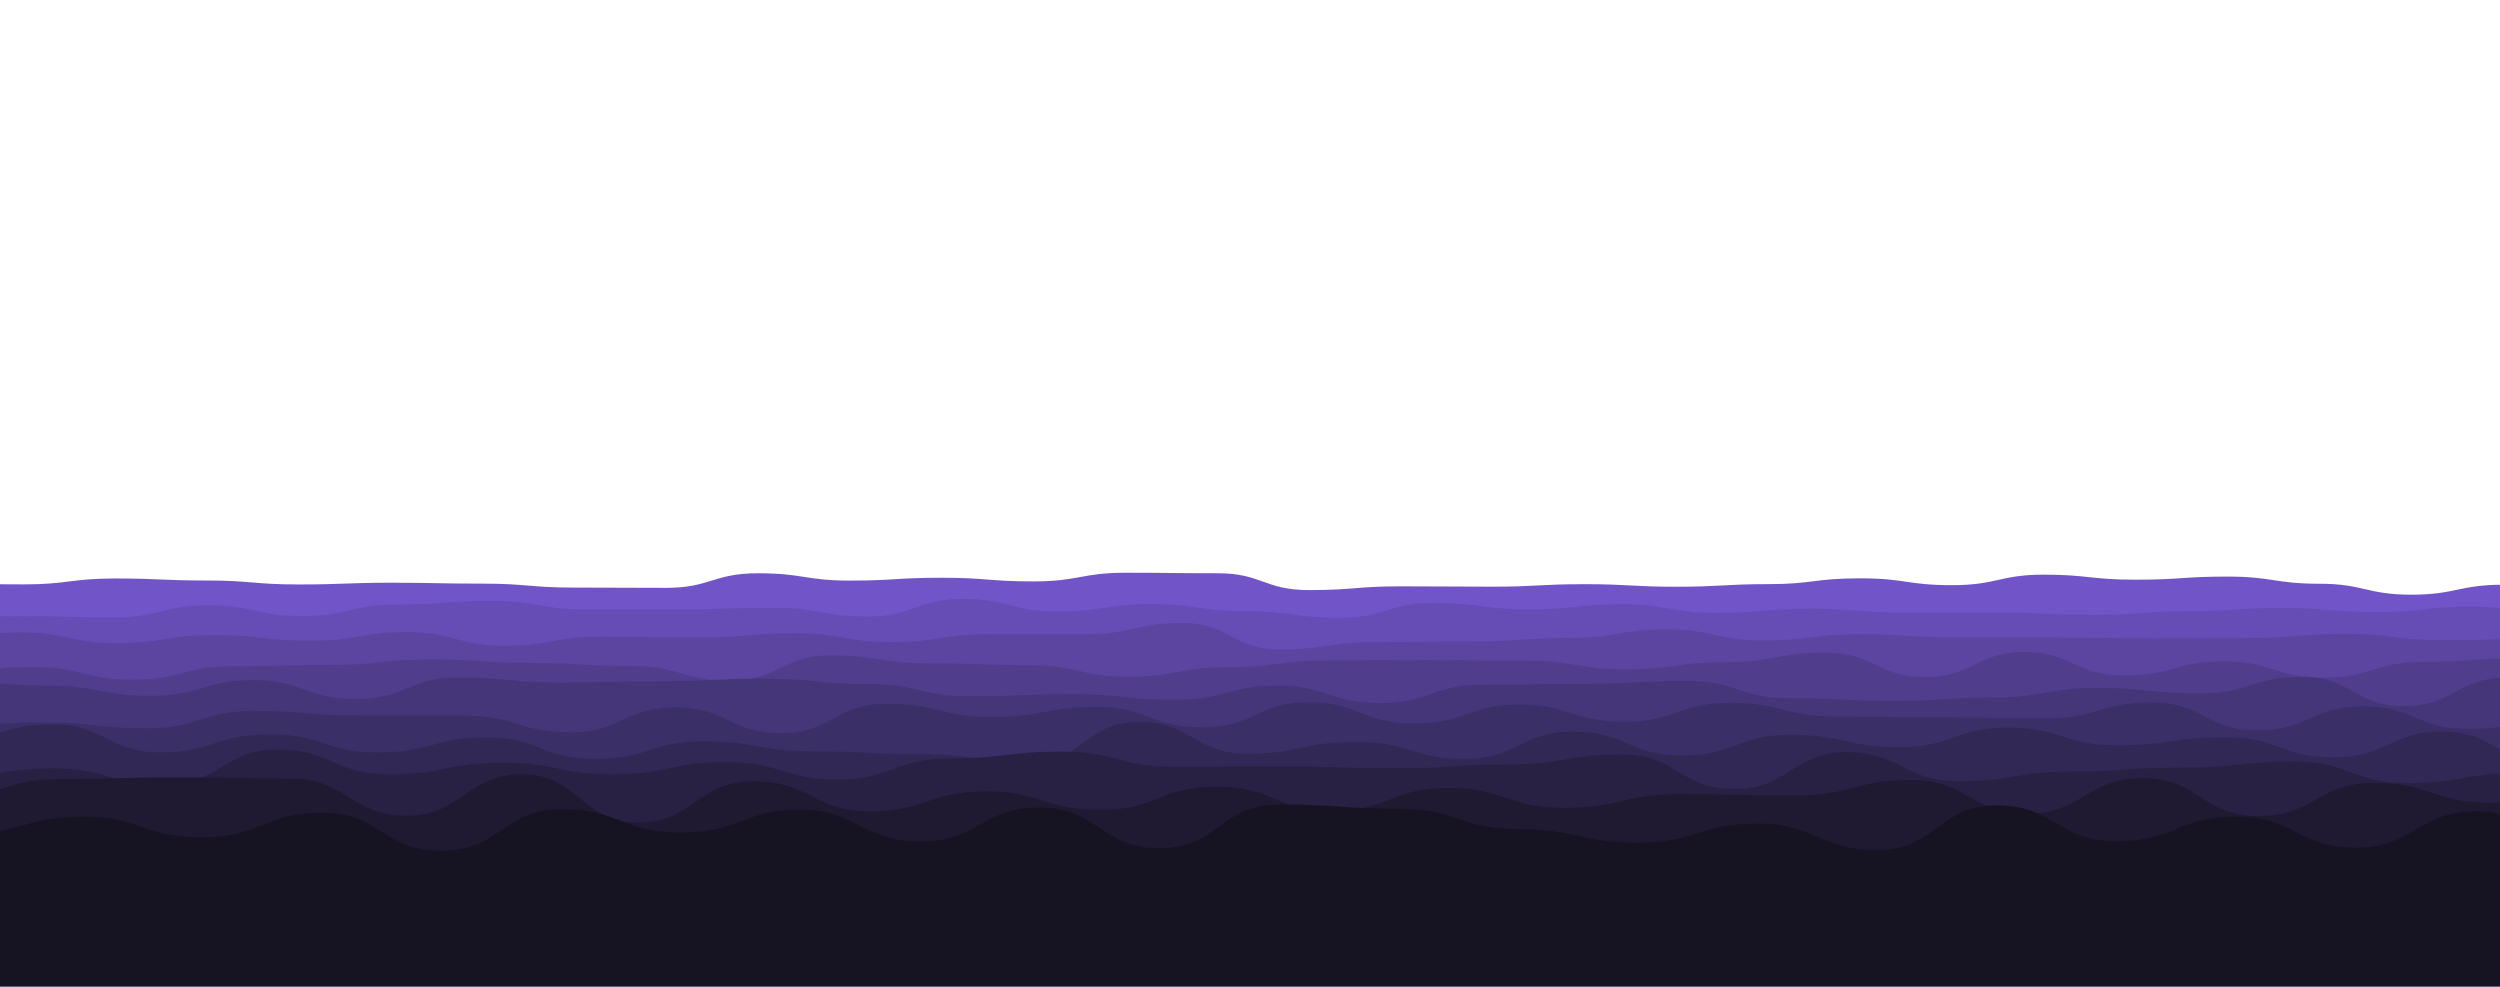
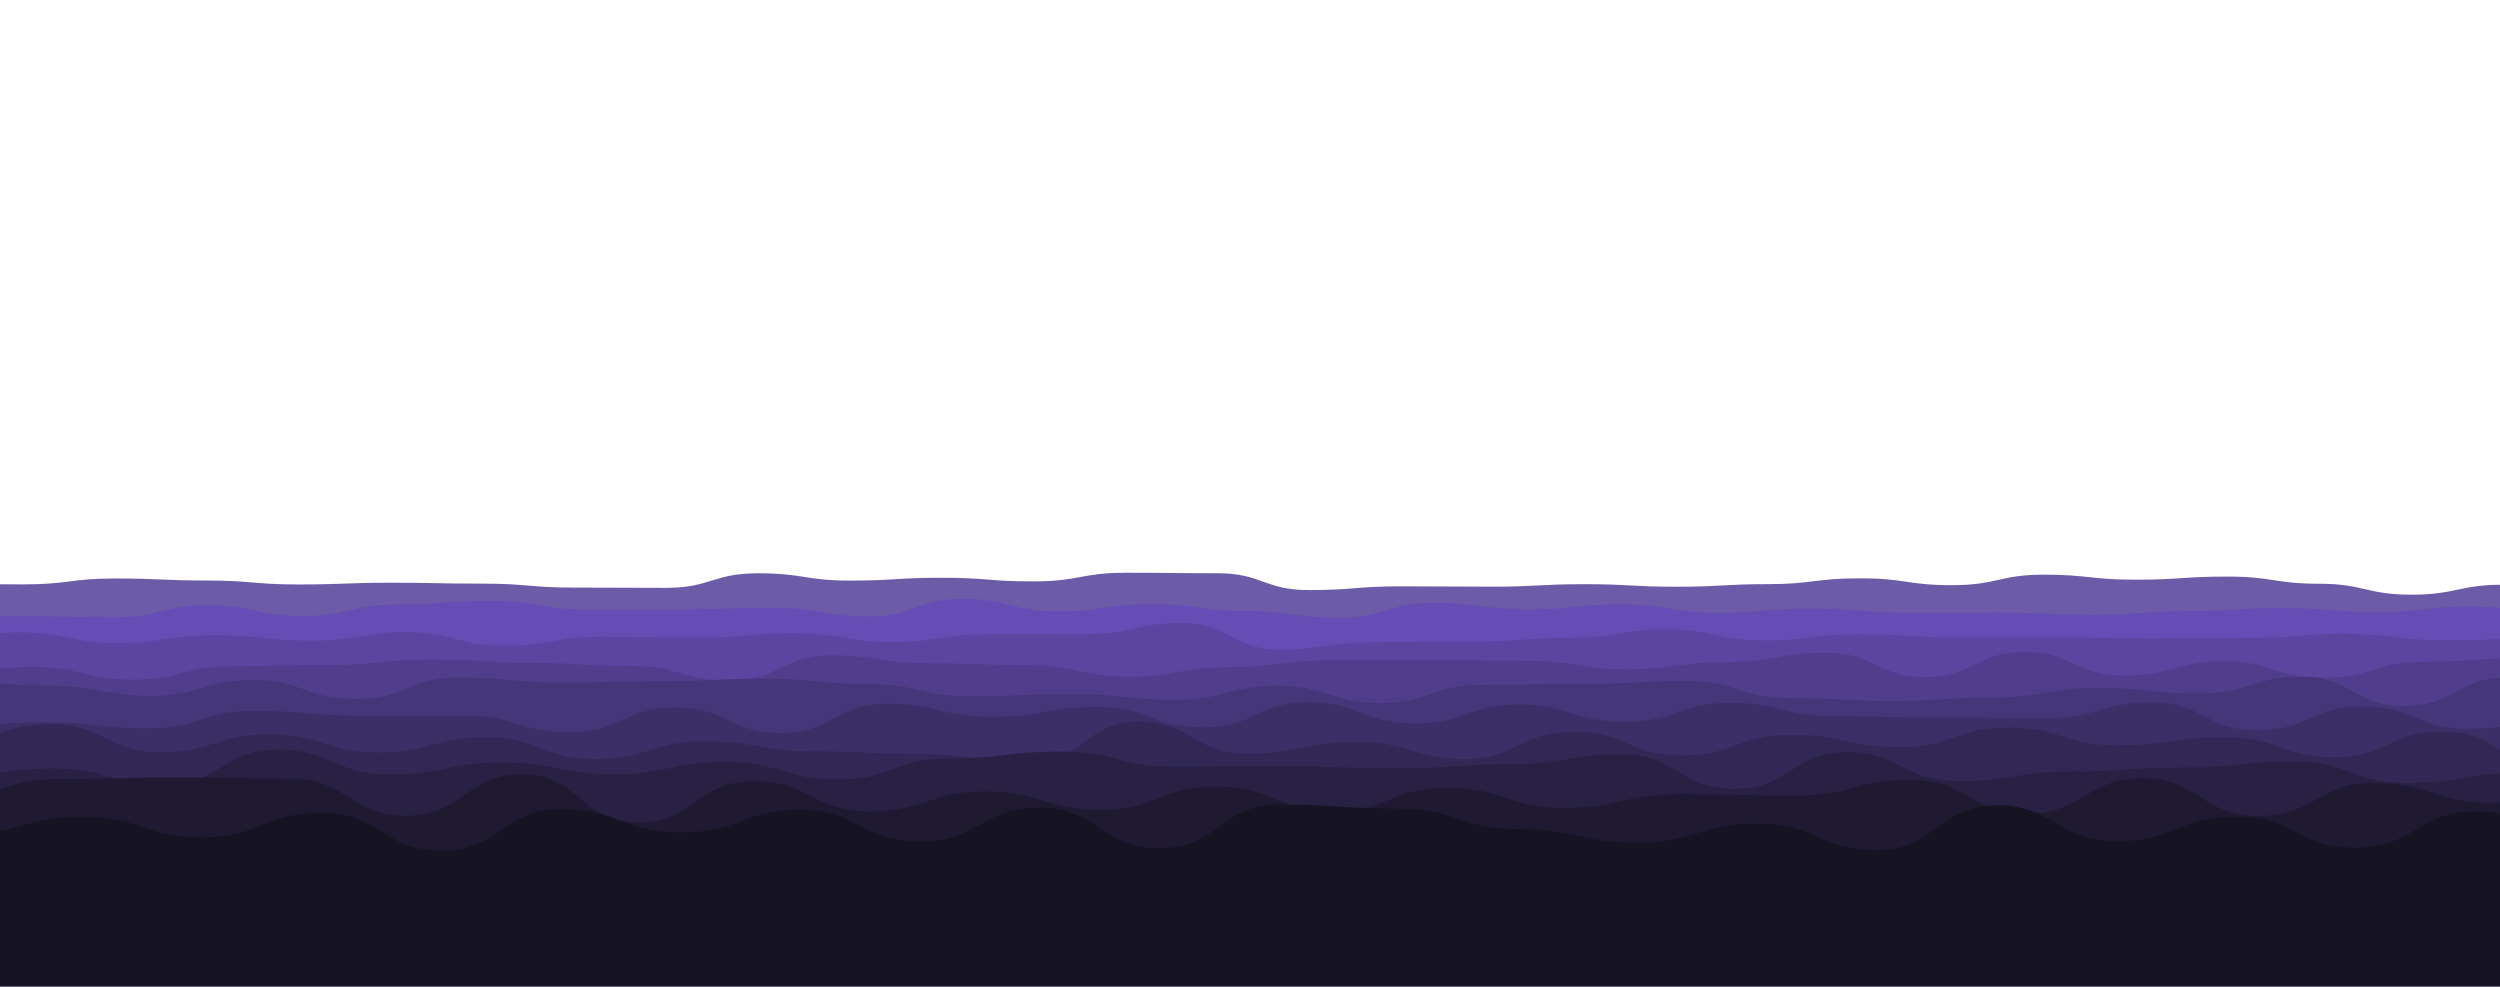
<svg xmlns="http://www.w3.org/2000/svg" style="margin: auto; background: none; display: block; z-index: 1; position: relative; shape-rendering: auto;" width="1440" height="568" preserveAspectRatio="xMidYMid" viewBox="0 0 1440 568">
  <g transform="">
-     <path d="M -100 337.234 C -72.394 334.195 -72.942 336.09 -47.1 336.09 S -20.088 336.61 5.81 336.61 S 33.222 333.202 58.71 333.202 S 86.111 334.374 111.61 334.374 S 138.696 336.65 164.52 336.65 S 191.673 335.653 217.42 335.653 S 244.84 336.172 270.32 336.172 S 297.717 338.447 323.23 338.447 S 350.609 338.602 376.13 338.602 S 403.245 330.202 429.03 330.202 S 456.526 334.424 481.94 334.424 S 508.779 332.787 534.84 332.787 S 561.776 334.887 587.74 334.887 S 615.487 329.903 640.65 329.903 S 667.517 330.187 693.55 330.187 S 720.44 339.887 746.45 339.887 S 773.801 337.721 799.35 337.721 S 827.121 337.926 852.26 337.926 S 879.374 336.492 905.16 336.492 S 932.27 337.961 958.06 337.961 S 985.649 336.463 1010.97 336.463 S 1037.61 333.114 1063.87 333.114 S 1090.85 337.06 1116.77 337.06 S 1144.3 331 1169.68 331 S 1196.47 333.903 1222.58 333.903 S 1249.65 332.112 1275.48 332.112 S 1302.9 336.238 1328.39 336.238 S 1355.63 342.536 1381.29 342.536 S 1408.95 336.803 1434.19 336.803 S 1461.19 337.894 1487.1 337.894 S 1513.87 337.163 1540 337.163 S 1567.04 336.349 1592.9 336.349 L 1540 568 L -100 568 Z" fill="#7254c9" stroke-width="0" transform="translate(7.57486 0)">
+     <path d="M -100 337.234 C -72.394 334.195 -72.942 336.09 -47.1 336.09 S -20.088 336.61 5.81 336.61 S 33.222 333.202 58.71 333.202 S 86.111 334.374 111.61 334.374 S 138.696 336.65 164.52 336.65 S 191.673 335.653 217.42 335.653 S 244.84 336.172 270.32 336.172 S 297.717 338.447 323.23 338.447 S 350.609 338.602 376.13 338.602 S 403.245 330.202 429.03 330.202 S 456.526 334.424 481.94 334.424 S 508.779 332.787 534.84 332.787 S 561.776 334.887 587.74 334.887 S 615.487 329.903 640.65 329.903 S 667.517 330.187 693.55 330.187 S 720.44 339.887 746.45 339.887 S 773.801 337.721 799.35 337.721 S 827.121 337.926 852.26 337.926 S 879.374 336.492 905.16 336.492 S 932.27 337.961 958.06 337.961 S 985.649 336.463 1010.97 336.463 S 1037.61 333.114 1063.87 333.114 S 1090.85 337.06 1116.77 337.06 S 1144.3 331 1169.68 331 S 1196.47 333.903 1222.58 333.903 S 1249.65 332.112 1275.48 332.112 S 1302.9 336.238 1328.39 336.238 S 1355.63 342.536 1381.29 342.536 S 1408.95 336.803 1434.19 336.803 S 1461.19 337.894 1487.1 337.894 S 1513.87 337.163 1540 337.163 S 1567.04 336.349 1592.9 336.349 L 1540 568 L -100 568 Z" fill="#6c5ba7" stroke-width="0" transform="translate(7.57486 0)">
      <animate attributeName="d" dur="21.277s" repeatCount="indefinite" values="M-100 341C-72.38 334.58 -72.2 332.95 -47.1 332.95S-19.36 334.61 5.81 334.61S33.05 329.56 58.71 329.56S85.98 335.24 111.61 335.24S138.38 340.12 164.52 340.12S191.79 333.22 217.42 333.22S244.95 330.29 270.32 330.29S297.16 335.76 323.23 335.76S350.32 335.29 376.13 335.29S403.54 331.02 429.03 331.02S456.67 341 481.94 341S508.71 336.01 534.84 336.01S561.35 335.43 587.74 335.43S615.37 329.91 640.65 329.91S668.06 330.29 693.55 330.29S720.22 332.04 746.45 332.04S773.67 342.05 799.35 342.05S827.19 337.94 852.26 337.94S880.13 338.34 905.16 338.34S932.95 342.4 958.06 342.4S985.36 331.44 1010.97 331.44S1037.61 330.29 1063.87 330.29S1091.36 330.69 1116.77 330.69S1143.78 331.77 1169.68 331.77S1196.56 336.59 1222.58 336.59S1249.1 332.16 1275.48 332.16S1302.13 343.22 1328.39 343.22S1354.88 341.32 1381.29 341.32S1408.68 341.05 1434.19 341.05S1461.78 341.57 1487.1 341.57S1513.6 334.05 1540 334.05S1566.5 336.72 1592.9 336.72L1540 568 L-100 568 Z;M-100 335.52C-72.4 334.02 -73.28 337.52 -47.1 337.52S-20.42 337.52 5.81 337.52S33.3 334.86 58.71 334.86S86.17 333.98 111.61 333.98S138.84 335.07 164.52 335.07S191.62 336.76 217.42 336.76S244.79 338.85 270.32 338.85S297.97 339.67 323.23 339.67S350.74 340.11 376.13 340.11S403.11 329.83 429.03 329.83S456.46 331.43 481.94 331.43S508.81 331.32 534.84 331.32S561.97 334.64 587.74 334.64S615.54 329.9 640.65 329.9S667.27 330.14 693.55 330.14S720.54 343.46 746.45 343.46S773.86 335.75 799.35 335.75S827.09 337.92 852.26 337.92S879.03 335.65 905.16 335.65S931.96 335.94 958.06 335.94S985.78 338.75 1010.97 338.75S1037.61 334.4 1063.87 334.4S1090.62 339.96 1116.77 339.96S1144.54 330.65 1169.68 330.65S1196.43 332.68 1222.58 332.68S1249.9 332.09 1275.48 332.09S1303.25 333.06 1328.39 333.06S1355.97 343.09 1381.29 343.09S1409.07 334.87 1434.19 334.87S1460.92 336.22 1487.1 336.22S1514 338.58 1540 338.58S1567.29 336.18 1592.9 336.18L1540 568 L-100 568 Z;M-100 341C-72.38 334.58 -72.2 332.95 -47.1 332.95S-19.36 334.61 5.81 334.61S33.05 329.56 58.71 329.56S85.98 335.24 111.61 335.24S138.38 340.12 164.52 340.12S191.79 333.22 217.42 333.22S244.95 330.29 270.32 330.29S297.16 335.76 323.23 335.76S350.32 335.29 376.13 335.29S403.54 331.02 429.03 331.02S456.67 341 481.94 341S508.71 336.01 534.84 336.01S561.35 335.43 587.74 335.43S615.37 329.91 640.65 329.91S668.06 330.29 693.55 330.29S720.22 332.04 746.45 332.04S773.67 342.05 799.35 342.05S827.19 337.94 852.26 337.94S880.13 338.34 905.16 338.34S932.95 342.4 958.06 342.4S985.36 331.44 1010.97 331.44S1037.61 330.29 1063.87 330.29S1091.36 330.69 1116.77 330.69S1143.78 331.77 1169.68 331.77S1196.56 336.59 1222.58 336.59S1249.1 332.16 1275.48 332.16S1302.13 343.22 1328.39 343.22S1354.88 341.32 1381.29 341.32S1408.68 341.05 1434.19 341.05S1461.78 341.57 1487.1 341.57S1513.6 334.05 1540 334.05S1566.5 336.72 1592.9 336.72L1540 568 L-100 568 Z" />
      <animateTransform attributeName="transform" type="translate" dur="21.277s" begin="0s" repeatCount="indefinite" values="0;10;0" calcMode="spline" keySplines="0.3 0 0.7 1;0.3 0 0.7 1" />
    </path>
    <path d="M -100 346.247 C -72.595 348.522 -72.73 356.218 -45.7 356.218 S -18.072 354.9 8.61 354.9 S 36.779 355.592 62.91 355.592 S 91.166 348.627 117.22 348.627 S 144.861 354.778 171.52 354.778 S 199.115 348.181 225.83 348.181 S 253.54 346.11 280.13 346.11 S 308.077 350.988 334.44 350.988 S 362.504 350.99 388.74 350.99 S 416.897 350.068 443.05 350.068 S 471.079 355.105 497.35 355.105 S 525.23 344.911 551.66 344.911 S 579.482 352.186 605.96 352.186 S 633.737 347.943 660.26 347.943 S 687.966 351.977 714.57 351.977 S 742.481 355.829 768.87 355.829 S 796.844 347.234 823.18 347.234 S 850.977 351.003 877.48 351.003 S 905.596 348.02 931.79 348.02 S 959.947 352.973 986.09 352.973 S 1014.22 350.586 1040.4 350.586 S 1068.27 352.865 1094.7 352.865 S 1122.81 352.795 1149.01 352.795 S 1176.9 354.166 1203.31 354.166 S 1231.3 351.999 1257.62 351.999 S 1285.93 350.197 1311.92 350.197 S 1339.7 352.547 1366.23 352.547 S 1394.13 349.401 1420.53 349.401 S 1447.98 354.094 1474.83 354.094 S 1502.49 356.403 1529.14 356.403 S 1556.88 355.834 1583.44 355.834 L 1540 568 L -100 568 Z" fill="#664db5" stroke-width="0" transform="translate(2.79274 0)">
      <animate attributeName="d" dur="19.149s" repeatCount="indefinite" values="M-100 344.71C-72.4 352.3 -72.8 353.82 -45.7 353.82S-18.24 349 8.61 349S36.46 353.67 62.91 353.67S90.82 352.08 117.22 352.08S144.46 350.41 171.52 350.41S198.72 353.22 225.83 353.22S253.6 344.34 280.13 344.34S307.85 347.54 334.44 347.54S362.65 355.84 388.74 355.84S416.54 348.52 443.05 348.52S471.36 354.06 497.35 354.06S525.17 345.42 551.66 345.42S579 357.75 605.96 357.75S633.19 349.81 660.26 349.81S688.21 351.75 714.57 351.75S742.6 354.6 768.87 354.6S796.6 348.82 823.18 348.82S850.49 352.8 877.48 352.8S905.91 347.43 931.79 347.43S959.79 353.92 986.09 353.92S1013.72 346.12 1040.4 346.12S1068.04 356.53 1094.7 356.53S1122.3 352.21 1149.01 352.21S1176.61 357.04 1203.31 357.04S1230.8 352.01 1257.62 352.01S1285.65 347.29 1311.92 347.29S1339.12 350.49 1366.23 350.49S1394.21 355.09 1420.53 355.09S1447.75 350.31 1474.83 350.31S1502.65 355.64 1529.14 355.64S1557.29 352.44 1583.44 352.44L1540 568 L-100 568 Z;M-100 347.55C-72.76 345.32 -72.67 358.25 -45.7 358.25S-17.93 359.9 8.61 359.9S37.05 357.22 62.91 357.22S91.46 345.7 117.22 345.7S145.2 358.48 171.52 358.48S199.45 343.91 225.83 343.91S253.49 347.61 280.13 347.61S308.27 353.91 334.44 353.91S362.38 346.88 388.74 346.88S417.2 351.38 443.05 351.38S470.84 355.99 497.35 355.99S525.28 344.48 551.66 344.48S579.89 347.47 605.96 347.47S634.2 346.36 660.26 346.36S687.76 352.17 714.57 352.17S742.38 356.87 768.87 356.87S797.05 345.89 823.18 345.89S851.39 349.48 877.48 349.48S905.33 348.52 931.79 348.52S960.08 352.17 986.09 352.17S1014.65 354.37 1040.4 354.37S1068.46 349.76 1094.7 349.76S1123.25 353.29 1149.01 353.29S1177.14 351.73 1203.31 351.73S1231.73 351.99 1257.62 351.99S1286.17 352.66 1311.92 352.66S1340.2 354.29 1366.23 354.29S1394.06 344.58 1420.53 344.58S1448.17 357.3 1474.83 357.3S1502.35 357.05 1529.14 357.05S1556.53 358.71 1583.44 358.71L1540 568 L-100 568 Z;M-100 344.71C-72.4 352.3 -72.8 353.82 -45.7 353.82S-18.24 349 8.61 349S36.46 353.67 62.91 353.67S90.82 352.08 117.22 352.08S144.46 350.41 171.52 350.41S198.72 353.22 225.83 353.22S253.6 344.34 280.13 344.34S307.85 347.54 334.44 347.54S362.65 355.84 388.74 355.84S416.54 348.52 443.05 348.52S471.36 354.06 497.35 354.06S525.17 345.42 551.66 345.42S579 357.75 605.96 357.75S633.19 349.81 660.26 349.81S688.21 351.75 714.57 351.75S742.6 354.6 768.87 354.6S796.6 348.82 823.18 348.82S850.49 352.8 877.48 352.8S905.91 347.43 931.79 347.43S959.79 353.92 986.09 353.92S1013.72 346.12 1040.4 346.12S1068.04 356.53 1094.7 356.53S1122.3 352.21 1149.01 352.21S1176.61 357.04 1203.31 357.04S1230.8 352.01 1257.62 352.01S1285.65 347.29 1311.92 347.29S1339.12 350.49 1366.23 350.49S1394.21 355.09 1420.53 355.09S1447.75 350.31 1474.83 350.31S1502.65 355.64 1529.14 355.64S1557.29 352.44 1583.44 352.44L1540 568 L-100 568 Z" />
      <animateTransform attributeName="transform" type="translate" dur="19.149s" begin="-1.915s" repeatCount="indefinite" values="0;10;0" calcMode="spline" keySplines="0.3 0 0.7 1;0.3 0 0.7 1" />
    </path>
    <path d="M -100 365.844 C -72.079 365.469 -71.188 371.196 -44.22 371.196 S -15.636 364.22 11.56 364.22 S 40.168 370.402 67.35 370.402 S 95.668 365.809 123.13 365.809 S 151.408 369.011 178.91 369.011 S 207.751 364.086 234.69 364.086 S 263.058 371.938 290.48 371.938 S 318.447 366.76 346.26 366.76 S 374.624 367.245 402.04 367.245 S 430.346 364.696 457.82 364.696 S 486.083 369.832 513.61 369.832 S 542.324 365.257 569.39 365.257 S 597.721 365.29 625.17 365.29 S 653.548 358.797 680.95 358.797 S 710.003 374.108 736.73 374.108 S 764.925 369.876 792.52 369.876 S 820.601 369.466 848.3 369.466 S 877.382 367.421 904.08 367.421 S 933.184 362.514 959.86 362.514 S 988.991 368.889 1015.65 368.889 S 1044.48 365.27 1071.43 365.27 S 1100.4 367.188 1127.21 367.188 S 1156.08 367.226 1182.99 367.226 S 1211.42 367.674 1238.78 367.674 S 1266.75 367.537 1294.56 367.537 S 1322.91 365.076 1350.34 365.076 S 1378.83 368.688 1406.12 368.688 S 1434.8 368.036 1461.9 368.036 S 1491.01 371.741 1517.69 371.741 S 1545.66 364.576 1573.47 364.576 L 1540 568 L -100 568 Z" fill="#5b45a1" stroke-width="0" transform="translate(0.0588065 0)">
      <animate attributeName="d" dur="17.021s" repeatCount="indefinite" values="M-100 366.44C-72.09 367.12 -71.36 369.9 -44.22 369.9S-15.37 363.98 11.56 363.98S40.38 368.08 67.35 368.08S95.88 365.35 123.13 365.35S151.02 372.31 178.91 372.31S208.16 361.9 234.69 361.9S262.66 371.17 290.48 371.17S318.4 365.73 346.26 365.73S374.75 363.2 402.04 363.2S430.08 365.45 457.82 365.45S485.81 366.26 513.61 366.26S542.27 363.99 569.39 363.99S597.38 364.36 625.17 364.36S653.57 358.14 680.95 358.14S709.92 375.59 736.73 375.59S764.86 369.89 792.52 369.89S820.45 368.45 848.3 368.45S877.45 371.1 904.08 371.1S933.36 362.65 959.86 362.65S989.03 368.72 1015.65 368.72S1044.86 368.35 1071.43 368.35S1100.32 370.35 1127.21 370.35S1156.09 371.35 1182.99 371.35S1211.51 367.06 1238.78 367.06S1266.68 363.33 1294.56 363.33S1322.5 364.24 1350.34 364.24S1378.84 369.98 1406.12 369.98S1434.85 371.5 1461.9 371.5S1491.09 369.63 1517.69 369.63S1545.65 363.61 1573.47 363.61L1540 568 L-100 568 Z;M-100 364.78C-72.06 362.52 -70.88 373.51 -44.22 373.51S-16.11 364.65 11.56 364.65S39.79 374.55 67.35 374.55S95.29 366.63 123.13 366.63S152.1 363.12 178.91 363.12S207.02 367.99 234.69 367.99S263.77 373.31 290.48 373.31S318.53 368.6 346.26 368.6S374.4 374.47 402.04 374.47S430.82 363.35 457.82 363.35S486.57 376.21 513.61 376.21S542.42 367.52 569.39 367.52S598.33 366.95 625.17 366.95S653.51 359.97 680.95 359.97S710.15 371.46 736.73 371.46S765.04 369.85 792.52 369.85S820.87 371.28 848.3 371.28S877.26 360.85 904.08 360.85S932.87 362.27 959.86 362.27S988.92 369.19 1015.65 369.19S1043.81 359.77 1071.43 359.77S1100.55 361.54 1127.21 361.54S1156.07 359.86 1182.99 359.86S1211.26 368.77 1238.78 368.77S1266.88 375.05 1294.56 375.05S1323.64 366.57 1350.34 366.57S1378.81 366.38 1406.12 366.38S1434.7 361.85 1461.9 361.85S1490.87 375.51 1517.69 375.51S1545.69 366.3 1573.47 366.3L1540 568 L-100 568 Z;M-100 366.44C-72.09 367.12 -71.36 369.9 -44.22 369.9S-15.37 363.98 11.56 363.98S40.38 368.08 67.35 368.08S95.88 365.35 123.13 365.35S151.02 372.31 178.91 372.31S208.16 361.9 234.69 361.9S262.66 371.17 290.48 371.17S318.4 365.73 346.26 365.73S374.75 363.2 402.04 363.2S430.08 365.45 457.82 365.45S485.81 366.26 513.61 366.26S542.27 363.99 569.39 363.99S597.38 364.36 625.17 364.36S653.57 358.14 680.95 358.14S709.92 375.59 736.73 375.59S764.86 369.89 792.52 369.89S820.45 368.45 848.3 368.45S877.45 371.1 904.08 371.1S933.36 362.65 959.86 362.65S989.03 368.72 1015.65 368.72S1044.86 368.35 1071.43 368.35S1100.32 370.35 1127.21 370.35S1156.09 371.35 1182.99 371.35S1211.51 367.06 1238.78 367.06S1266.68 363.33 1294.56 363.33S1322.5 364.24 1350.34 364.24S1378.84 369.98 1406.12 369.98S1434.85 371.5 1461.9 371.5S1491.09 369.63 1517.69 369.63S1545.65 363.61 1573.47 363.61L1540 568 L-100 568 Z" />
      <animateTransform attributeName="transform" type="translate" dur="17.021s" begin="-3.404s" repeatCount="indefinite" values="0;10;0" calcMode="spline" keySplines="0.3 0 0.7 1;0.3 0 0.7 1" />
    </path>
    <path d="M -100 376.067 C -70.04 378.619 -70.831 388.299 -42.66 388.299 S -13.26 384.156 14.69 384.156 S 43.651 391.466 72.03 391.466 S 100.985 383.706 129.37 383.706 S 159.011 382.957 186.71 382.957 S 215.866 379.832 244.06 379.832 S 273.937 381.808 301.4 381.808 S 330.197 383.58 358.74 383.58 S 387.67 391.95 416.08 391.95 S 445.789 377.475 473.43 377.475 S 502.588 382.071 530.77 382.071 S 560.452 383.102 588.11 383.102 S 617.726 389.763 645.45 389.763 S 675.167 384.263 702.8 384.263 S 732.754 380.389 760.14 380.389 S 789.871 380.247 817.48 380.247 S 846.901 380.575 874.83 380.575 S 904.386 385.467 932.17 385.467 S 961.433 381.353 989.51 381.353 S 1018.48 375.939 1046.85 375.939 S 1076.67 389.986 1104.2 389.986 S 1134.08 375.51 1161.54 375.51 S 1190.28 389.052 1218.88 389.052 S 1248.24 380.901 1276.22 380.901 S 1306.03 390.375 1333.57 390.375 S 1363.12 381.217 1390.91 381.217 S 1420.01 379.082 1448.25 379.082 S 1477.97 383.569 1505.59 383.569 S 1534.42 378.909 1562.94 378.909 L 1540 568 L -100 568 Z" fill="#503e8d" stroke-width="0" transform="translate(4.64995 0)">
      <animate attributeName="d" dur="14.894s" repeatCount="indefinite" values="M-100 375.49C-69.96 377.84 -70.84 388.81 -42.66 388.81S-13.17 385.33 14.69 385.33S43.6 392.39 72.03 392.39S100.9 384.23 129.37 384.23S158.95 381.73 186.71 381.73S215.81 378.97 244.06 378.97S273.91 381.6 301.4 381.6S330.17 383.31 358.74 383.31S387.59 391.98 416.08 391.98S445.82 376.91 473.43 376.91S502.61 381.68 530.77 381.68S560.53 383.63 588.11 383.63S617.71 389.53 645.45 389.53S675.14 384.83 702.8 384.83S732.8 380.53 760.14 380.53S789.84 379.14 817.48 379.14S846.88 380.18 874.83 380.18S904.35 386.01 932.17 386.01S961.34 380.63 989.51 380.63S1018.35 374.73 1046.85 374.73S1076.67 391.25 1104.2 391.25S1134.2 375.71 1161.54 375.71S1190.22 390.24 1218.88 390.24S1248.3 381.59 1276.22 381.59S1306.14 390.71 1333.57 390.71S1363.22 381.07 1390.91 381.07S1419.88 378.87 1448.25 378.87S1478.11 383.2 1505.59 383.2S1534.29 378.25 1562.94 378.25L1540 568 L-100 568 Z;M-100 380.12C-70.6 384.1 -70.77 384.71 -42.66 384.71S-13.89 375.9 14.69 375.9S44.01 384.97 72.03 384.97S101.58 380.02 129.37 380.02S159.44 391.58 186.71 391.58S216.26 385.89 244.06 385.89S274.13 383.27 301.4 383.27S330.39 385.48 358.74 385.48S388.23 391.74 416.08 391.74S445.57 381.45 473.43 381.45S502.43 384.82 530.77 384.82S559.9 379.39 588.11 379.39S617.84 391.4 645.45 391.4S675.36 380.28 702.8 380.28S732.43 379.4 760.14 379.4S790.09 388.03 817.48 388.03S847.05 383.35 874.83 383.35S904.64 381.65 932.17 381.65S962.09 386.44 989.51 386.44S1019.37 384.44 1046.85 384.44S1076.7 381.1 1104.2 381.1S1133.24 374.1 1161.54 374.1S1190.7 380.7 1218.88 380.7S1247.78 376.06 1276.22 376.06S1305.29 388.02 1333.57 388.02S1362.42 382.25 1390.91 382.25S1420.96 380.57 1448.25 380.57S1477.01 386.16 1505.59 386.16S1535.33 383.54 1562.94 383.54L1540 568 L-100 568 Z;M-100 375.49C-69.96 377.84 -70.84 388.81 -42.66 388.81S-13.17 385.33 14.69 385.33S43.6 392.39 72.03 392.39S100.9 384.23 129.37 384.23S158.95 381.73 186.71 381.73S215.81 378.97 244.06 378.97S273.91 381.6 301.4 381.6S330.17 383.31 358.74 383.31S387.59 391.98 416.08 391.98S445.82 376.91 473.43 376.91S502.61 381.68 530.77 381.68S560.53 383.63 588.11 383.63S617.71 389.53 645.45 389.53S675.14 384.83 702.8 384.83S732.8 380.53 760.14 380.53S789.84 379.14 817.48 379.14S846.88 380.18 874.83 380.18S904.35 386.01 932.17 386.01S961.34 380.63 989.51 380.63S1018.35 374.73 1046.85 374.73S1076.67 391.25 1104.2 391.25S1134.2 375.71 1161.54 375.71S1190.22 390.24 1218.88 390.24S1248.3 381.59 1276.22 381.59S1306.14 390.71 1333.57 390.71S1363.22 381.07 1390.91 381.07S1419.88 378.87 1448.25 378.87S1478.11 383.2 1505.59 383.2S1534.29 378.25 1562.94 378.25L1540 568 L-100 568 Z" />
      <animateTransform attributeName="transform" type="translate" dur="14.894s" begin="-4.468s" repeatCount="indefinite" values="0;10;0" calcMode="spline" keySplines="0.3 0 0.7 1;0.3 0 0.7 1" />
    </path>
    <path d="M -100 392.23 C -70.362 399.352 -69.498 391.92 -41.01 391.92 S -10.588 394.938 17.99 394.938 S 48.124 400.751 76.98 400.751 S 107.276 391.713 135.97 391.713 S 165.67 402.542 194.96 402.542 S 225.306 390.246 253.96 390.246 S 284.202 393.102 312.95 393.102 S 343.467 392.34 371.94 392.34 S 401.655 390.91 430.94 390.91 S 460.597 393.988 489.93 393.988 S 519.939 401.016 548.92 401.016 S 578.808 399.794 607.91 399.794 S 637.857 403.059 666.91 403.059 S 697.224 394.918 725.9 394.918 S 756.02 404.947 784.89 404.947 S 814.783 394.433 843.88 394.433 S 873.927 393.875 902.88 393.875 S 932.797 392.201 961.87 392.201 S 991.427 402.111 1020.86 402.111 S 1050.93 403.705 1079.86 403.705 S 1110.52 401.705 1138.85 401.705 S 1169.38 396.206 1197.84 396.206 S 1227.71 399.403 1256.83 399.403 S 1286.92 389.827 1315.83 389.827 S 1346.16 406.671 1374.82 406.671 S 1405.58 390.284 1433.81 390.284 S 1464 399.725 1492.81 399.725 S 1523.45 391.609 1551.8 391.609 L 1540 568 L -100 568 Z" fill="#45367a" stroke-width="0" transform="translate(9.99481 0)">
      <animate attributeName="d" dur="12.766s" repeatCount="indefinite" values="M-100 388.95C-70.37 400.36 -69.27 391.01 -41.01 391.01S-10.55 396.54 17.99 396.54S48.25 402 76.98 402S107.41 392.05 135.97 392.05S165.54 403.77 194.96 403.77S225.44 387.63 253.96 387.63S284.11 392.88 312.95 392.88S343.55 393.41 371.94 393.41S401.57 389.91 430.94 389.91S460.45 393.07 489.93 393.07S520.01 400.8 548.92 400.8S578.71 399.89 607.91 399.89S637.88 404.28 666.91 404.28S697.16 395.73 725.9 395.73S755.89 406.6 784.89 406.6S814.83 393.15 843.88 393.15S873.92 392.48 902.88 392.48S932.75 393.26 961.87 393.26S991.44 401 1020.86 401S1050.79 405.24 1079.86 405.24S1110.59 402.41 1138.85 402.41S1169.43 398.09 1197.84 398.09S1227.51 399.1 1256.83 399.1S1286.76 387.6 1315.83 387.6S1346.29 406.88 1374.82 406.88S1405.68 389.06 1433.81 389.06S1464.06 401.31 1492.81 401.31S1523.62 388.86 1551.8 388.86L1540 568 L-100 568 Z;M-100 406.39C-70.33 395 -70.48 395.85 -41.01 395.85S-10.75 388.02 17.99 388.02S47.58 395.36 76.98 395.36S106.7 390.26 135.97 390.26S166.23 397.24 194.96 397.24S224.73 401.54 253.96 401.54S284.6 394.06 312.95 394.06S343.11 387.72 371.94 387.72S402.02 395.23 430.94 395.23S461.23 397.95 489.93 397.95S519.63 401.95 548.92 401.95S579.23 399.38 607.91 399.38S637.76 397.79 666.91 397.79S697.5 391.41 725.9 391.41S756.58 397.81 784.89 397.81S814.58 399.97 843.88 399.97S873.96 399.9 902.88 399.9S933 387.63 961.87 387.63S991.37 406.91 1020.86 406.91S1051.52 397.08 1079.86 397.08S1110.21 398.66 1138.85 398.66S1169.18 388.07 1197.84 388.07S1228.57 400.71 1256.83 400.71S1287.6 399.44 1315.83 399.44S1345.6 405.77 1374.82 405.77S1405.15 395.57 1433.81 395.57S1463.74 392.88 1492.81 392.88S1522.74 403.48 1551.8 403.48L1540 568 L-100 568 Z;M-100 388.95C-70.37 400.36 -69.27 391.01 -41.01 391.01S-10.55 396.54 17.99 396.54S48.25 402 76.98 402S107.41 392.05 135.97 392.05S165.54 403.77 194.96 403.77S225.44 387.63 253.96 387.63S284.11 392.88 312.95 392.88S343.55 393.41 371.94 393.41S401.57 389.91 430.94 389.91S460.45 393.07 489.93 393.07S520.01 400.8 548.92 400.8S578.71 399.89 607.91 399.89S637.88 404.28 666.91 404.28S697.16 395.73 725.9 395.73S755.89 406.6 784.89 406.6S814.83 393.15 843.88 393.15S873.92 392.48 902.88 392.48S932.75 393.26 961.87 393.26S991.44 401 1020.86 401S1050.79 405.24 1079.86 405.24S1110.59 402.41 1138.85 402.41S1169.43 398.09 1197.84 398.09S1227.51 399.1 1256.83 399.1S1286.76 387.6 1315.83 387.6S1346.29 406.88 1374.82 406.88S1405.68 389.06 1433.81 389.06S1464.06 401.31 1492.81 401.31S1523.62 388.86 1551.8 388.86L1540 568 L-100 568 Z" />
      <animateTransform attributeName="transform" type="translate" dur="12.766s" begin="-5.106s" repeatCount="indefinite" values="0;10;0" calcMode="spline" keySplines="0.3 0 0.7 1;0.3 0 0.7 1" />
    </path>
    <path d="M -100 416.189 C -69.364 410.913 -69.313 419.025 -39.26 419.025 S -8.106 416.057 21.48 416.057 S 52.816 419.522 82.22 419.522 S 113.291 409.455 142.96 409.455 S 174.131 412.153 203.7 412.153 S 234.913 412.237 264.44 412.237 S 295.508 421.785 325.19 421.785 S 356.388 407.492 385.93 407.492 S 417.134 422.218 446.67 422.218 S 477.889 405.381 507.41 405.381 S 538.614 412.912 568.15 412.912 S 599.56 407.205 628.89 407.205 S 659.411 418.908 689.63 418.908 S 720.732 404.475 750.37 404.475 S 781.269 416.719 811.11 416.719 S 842.849 405.84 871.85 405.84 S 902.697 415.714 932.59 415.714 S 963.281 404.846 993.33 404.846 S 1024.26 412.646 1054.07 412.646 S 1085.25 413.242 1114.81 413.242 S 1146.17 413.678 1175.56 413.678 S 1206.56 404.592 1236.3 404.592 S 1267.2 420.661 1297.04 420.661 S 1328.29 406.818 1357.78 406.818 S 1388.58 419.829 1418.52 419.829 S 1449.96 412.459 1479.26 412.459 S 1510.08 414.498 1540 414.498 S 1571.14 403.435 1600.74 403.435 L 1540 568 L -100 568 Z" fill="#3b2f67" stroke-width="0" transform="translate(3.2343 0)">
      <animate attributeName="d" dur="10.638s" repeatCount="indefinite" values="M-100 410.17C-69.37 409.33 -68.85 423.63 -39.26 423.63S-8 420.33 21.48 420.33S53.06 411.97 82.22 411.97S113.61 402.36 142.96 402.36S173.63 413.26 203.7 413.26S234.2 408.99 264.44 408.99S296.14 421.61 325.19 421.61S355.7 400.81 385.93 400.81S416.99 418.02 446.67 418.02S477.77 412.97 507.41 412.97S538.57 412.95 568.15 412.95S599.36 407.03 628.89 407.03S659.43 418.17 689.63 418.17S720.87 410.35 750.37 410.35S781.3 417.47 811.11 417.47S842.78 412.61 871.85 412.61S902.44 411.91 932.59 411.91S963.5 404.07 993.33 404.07S1024.44 424.04 1054.07 424.04S1084.86 417.29 1114.81 417.29S1145.78 415.73 1175.56 415.73S1206.23 411.13 1236.3 411.13S1267.73 418.44 1297.04 418.44S1328.18 410.56 1357.78 410.56S1388.86 420.33 1418.52 420.33S1449.54 413.51 1479.26 413.51S1510.44 415.03 1540 415.03S1571.18 400.72 1600.74 400.72L1540 568 L-100 568 Z;M-100 419.79C-69.36 411.86 -69.59 416.27 -39.26 416.27S-8.17 413.5 21.48 413.5S52.67 424.04 82.22 424.04S113.1 413.7 142.96 413.7S174.43 411.49 203.7 411.49S235.34 414.18 264.44 414.18S295.13 421.89 325.19 421.89S356.8 411.49 385.93 411.49S417.22 424.73 446.67 424.73S477.96 400.84 507.41 400.84S538.64 412.89 568.15 412.89S599.68 407.31 628.89 407.31S659.4 419.35 689.63 419.35S720.65 400.96 750.37 400.96S781.25 416.27 811.11 416.27S842.89 401.79 871.85 401.79S902.85 417.99 932.59 417.99S963.15 405.31 993.33 405.31S1024.15 405.83 1054.07 405.83S1085.49 410.82 1114.81 410.82S1146.4 412.45 1175.56 412.45S1206.75 400.68 1236.3 400.68S1266.88 421.99 1297.04 421.99S1328.36 404.58 1357.78 404.58S1388.42 419.53 1418.52 419.53S1450.21 411.83 1479.26 411.83S1509.87 414.18 1540 414.18S1571.12 405.06 1600.74 405.06L1540 568 L-100 568 Z;M-100 410.17C-69.37 409.33 -68.85 423.63 -39.26 423.63S-8 420.33 21.48 420.33S53.06 411.97 82.22 411.97S113.61 402.36 142.96 402.36S173.63 413.26 203.7 413.26S234.2 408.99 264.44 408.99S296.14 421.61 325.19 421.61S355.7 400.81 385.93 400.81S416.99 418.02 446.67 418.02S477.77 412.97 507.41 412.97S538.57 412.95 568.15 412.95S599.36 407.03 628.89 407.03S659.43 418.17 689.63 418.17S720.87 410.35 750.37 410.35S781.3 417.47 811.11 417.47S842.78 412.61 871.85 412.61S902.44 411.91 932.59 411.91S963.5 404.07 993.33 404.07S1024.44 424.04 1054.07 424.04S1084.86 417.29 1114.81 417.29S1145.78 415.73 1175.56 415.73S1206.23 411.13 1236.3 411.13S1267.73 418.44 1297.04 418.44S1328.18 410.56 1357.78 410.56S1388.86 420.33 1418.52 420.33S1449.54 413.51 1479.26 413.51S1510.44 415.03 1540 415.03S1571.18 400.72 1600.74 400.72L1540 568 L-100 568 Z" />
      <animateTransform attributeName="transform" type="translate" dur="10.638s" begin="-5.319s" repeatCount="indefinite" values="0;10;0" calcMode="spline" keySplines="0.3 0 0.7 1;0.3 0 0.7 1" />
    </path>
    <path d="M -100 418.317 C -68.305 419.173 -67.85 427.714 -37.4 427.714 S -5.209 417.23 25.19 417.23 S 57.614 433.367 87.79 433.367 S 119.413 422.976 150.38 422.976 S 182.749 433.405 212.98 433.405 S 245.352 424.685 275.57 424.685 S 307.401 437.143 338.17 437.143 S 370.393 427.013 400.76 427.013 S 432.582 432.747 463.36 432.747 S 495.366 434.386 525.95 434.386 S 557.86 439.065 588.55 439.065 S 620.309 415.799 651.15 415.799 S 683.396 434.165 713.74 434.165 S 745.384 427.318 776.34 427.318 S 808.981 437.148 838.93 437.148 S 870.781 421.455 901.53 421.455 S 933.156 435.119 964.12 435.119 S 995.773 423.223 1026.72 423.223 S 1058.62 430.378 1089.31 430.378 S 1121.21 419.095 1151.91 419.095 S 1183.97 429.29 1214.5 429.29 S 1246.01 424.655 1277.1 424.655 S 1308.8 436.175 1339.69 436.175 S 1371.67 421.343 1402.29 421.343 S 1434.66 440.627 1464.89 440.627 S 1496.42 415.738 1527.48 415.738 S 1559.15 437.105 1590.08 437.105 L 1540 568 L -100 568 Z" fill="#312855" stroke-width="0" transform="translate(4.74425 0)">
      <animate attributeName="d" dur="8.511s" repeatCount="indefinite" values="M-100 425.51C-68.47 421.88 -67.95 417.52 -37.4 417.52S-4.85 416.85 25.19 416.85S57.37 424.68 87.79 424.68S120.16 418.92 150.38 418.92S182.39 432.45 212.98 432.45S244.9 425.18 275.57 425.18S307.43 428.42 338.17 428.42S370.35 436.36 400.76 436.36S432.51 435.64 463.36 435.64S495.79 421.55 525.95 421.55S558.19 433.86 588.55 433.86S620.46 418.06 651.15 418.06S682.85 433.82 713.74 433.82S745.47 421.51 776.34 421.51S808.83 429.71 838.93 429.71S870.3 416.53 901.53 416.53S933.12 433.59 964.12 433.59S995.55 423.18 1026.72 423.18S1058.75 437.27 1089.31 437.27S1121.73 424.96 1151.91 424.96S1183.73 428.45 1214.5 428.45S1246.15 416.88 1277.1 416.88S1308.67 434.33 1339.69 434.33S1372.04 422.75 1402.29 422.75S1434.64 437.92 1464.89 437.92S1496.84 415.2 1527.48 415.2S1559.55 428.67 1590.08 428.67L1540 568 L-100 568 Z;M-100 415.49C-68.24 418.11 -67.81 431.72 -37.4 431.72S-5.35 417.38 25.19 417.38S57.71 436.78 87.79 436.78S119.12 424.57 150.38 424.57S182.89 433.78 212.98 433.78S245.53 424.49 275.57 424.49S307.39 440.57 338.17 440.57S370.41 423.34 400.76 423.34S432.61 431.61 463.36 431.61S495.2 439.43 525.95 439.43S557.73 441.11 588.55 441.11S620.25 414.91 651.15 414.91S683.61 434.3 713.74 434.3S745.35 429.6 776.34 429.6S809.04 440.07 838.93 440.07S870.97 423.39 901.53 423.39S933.17 435.72 964.12 435.72S995.86 423.24 1026.72 423.24S1058.57 427.67 1089.31 427.67S1121 416.79 1151.91 416.79S1184.07 429.62 1214.5 429.62S1245.96 427.71 1277.1 427.71S1308.85 436.9 1339.69 436.9S1371.52 420.79 1402.29 420.79S1434.67 441.69 1464.89 441.69S1496.26 415.95 1527.48 415.95S1558.99 440.42 1590.08 440.42L1540 568 L-100 568 Z;M-100 425.51C-68.47 421.88 -67.95 417.52 -37.4 417.52S-4.85 416.85 25.19 416.85S57.37 424.68 87.79 424.68S120.16 418.92 150.38 418.92S182.39 432.45 212.98 432.45S244.9 425.18 275.57 425.18S307.43 428.42 338.17 428.42S370.35 436.36 400.76 436.36S432.51 435.64 463.36 435.64S495.79 421.55 525.95 421.55S558.19 433.86 588.55 433.86S620.46 418.06 651.15 418.06S682.85 433.82 713.74 433.82S745.47 421.51 776.34 421.51S808.83 429.71 838.93 429.71S870.3 416.53 901.53 416.53S933.12 433.59 964.12 433.59S995.55 423.18 1026.72 423.18S1058.75 437.27 1089.31 437.27S1121.73 424.96 1151.91 424.96S1183.73 428.45 1214.5 428.45S1246.15 416.88 1277.1 416.88S1308.67 434.33 1339.69 434.33S1372.04 422.75 1402.29 422.75S1434.64 437.92 1464.89 437.92S1496.84 415.2 1527.48 415.2S1559.55 428.67 1590.08 428.67L1540 568 L-100 568 Z" />
      <animateTransform attributeName="transform" type="translate" dur="8.511s" begin="-5.106s" repeatCount="indefinite" values="0;10;0" calcMode="spline" keySplines="0.3 0 0.7 1;0.3 0 0.7 1" />
    </path>
    <path d="M -100 438.762 C -66.799 437.811 -66.718 448.502 -35.43 448.502 S -2.781 442.659 29.13 442.659 S 61.815 451.873 93.7 451.873 S 126.888 431.788 158.27 431.788 S 191.253 446.084 222.83 446.084 S 255.676 439.311 287.4 439.311 S 320.488 445.991 351.97 445.991 S 384.96 438.891 416.54 438.891 S 450.048 449.031 481.1 449.031 S 514.014 436.863 545.67 436.863 S 578.597 432.911 610.24 432.911 S 643.437 441.735 674.8 441.735 S 707.655 441.55 739.37 441.55 S 771.929 442.487 803.94 442.487 S 837.575 440.295 868.5 440.295 S 901.402 434.515 933.07 434.515 S 965.701 454.445 997.64 454.445 S 1031.02 433.221 1062.2 433.221 S 1094.92 449.951 1126.77 449.951 S 1159.87 444.419 1191.34 444.419 S 1223.79 442.126 1255.91 442.126 S 1289.25 438.623 1320.47 438.623 S 1353.14 451.015 1385.04 451.015 S 1418.31 445.258 1449.61 445.258 S 1482.44 442.65 1514.17 442.65 S 1547.84 434.88 1578.74 434.88 L 1540 568 L -100 568 Z" fill="#282143" stroke-width="0" transform="translate(1.38016 0)">
      <animate attributeName="d" dur="6.383s" repeatCount="indefinite" values="M-100 442.79C-66.46 438.77 -66.53 451.09 -35.43 451.09S-3.01 445.98 29.13 445.98S61.54 451.58 93.7 451.58S127.17 429.49 158.27 429.49S191.34 444.85 222.83 444.85S255.74 438.45 287.4 438.45S320.62 452.49 351.97 452.49S385.08 441.52 416.54 441.52S449.98 445.39 481.1 445.39S513.98 434.96 545.67 434.96S578.27 434.72 610.24 434.72S643.55 441.28 674.8 441.28S707.79 446.27 739.37 446.27S771.82 442.95 803.94 442.95S837.62 446.08 868.5 446.08S901.21 435.91 933.07 435.91S965.72 452.61 997.64 452.61S1030.96 432.8 1062.2 432.8S1095.08 451.82 1126.77 451.82S1159.61 446.51 1191.34 446.51S1223.66 440.14 1255.91 440.14S1289.23 440.88 1320.47 440.88S1352.87 451.7 1385.04 451.7S1418.46 447.91 1449.61 447.91S1482.54 435.27 1514.17 435.27S1547.87 436.49 1578.74 436.49L1540 568 L-100 568 Z;M-100 432.08C-67.36 436.22 -67.03 444.21 -35.43 444.21S-2.4 437.15 29.13 437.15S62.27 452.36 93.7 452.36S126.42 435.6 158.27 435.6S191.11 448.13 222.83 448.13S255.57 440.74 287.4 440.74S320.27 435.21 351.97 435.21S384.76 434.53 416.54 434.53S450.16 455.07 481.1 455.07S514.07 440.02 545.67 440.02S579.14 429.91 610.24 429.91S643.25 442.49 674.8 442.49S707.43 433.72 739.37 433.72S772.11 441.72 803.94 441.72S837.5 430.7 868.5 430.7S901.72 432.2 933.07 432.2S965.67 457.49 997.64 457.49S1031.11 433.92 1062.2 433.92S1094.66 446.85 1126.77 446.85S1160.29 440.95 1191.34 440.95S1224 445.42 1255.91 445.42S1289.28 434.88 1320.47 434.88S1353.58 449.88 1385.04 449.88S1418.05 440.86 1449.61 440.86S1482.27 454.89 1514.17 454.89S1547.8 432.21 1578.74 432.21L1540 568 L-100 568 Z;M-100 442.79C-66.46 438.77 -66.53 451.09 -35.43 451.09S-3.01 445.98 29.13 445.98S61.54 451.58 93.7 451.58S127.17 429.49 158.27 429.49S191.34 444.85 222.83 444.85S255.74 438.45 287.4 438.45S320.62 452.49 351.97 452.49S385.08 441.52 416.54 441.52S449.98 445.39 481.1 445.39S513.98 434.96 545.67 434.96S578.27 434.72 610.24 434.72S643.55 441.28 674.8 441.28S707.79 446.27 739.37 446.27S771.82 442.95 803.94 442.95S837.62 446.08 868.5 446.08S901.21 435.91 933.07 435.91S965.72 452.61 997.64 452.61S1030.96 432.8 1062.2 432.8S1095.08 451.82 1126.77 451.82S1159.61 446.51 1191.34 446.51S1223.66 440.14 1255.91 440.14S1289.23 440.88 1320.47 440.88S1352.87 451.7 1385.04 451.7S1418.46 447.91 1449.61 447.91S1482.54 435.27 1514.17 435.27S1547.87 436.49 1578.74 436.49L1540 568 L-100 568 Z" />
      <animateTransform attributeName="transform" type="translate" dur="6.383s" begin="-4.468s" repeatCount="indefinite" values="0;10;0" calcMode="spline" keySplines="0.3 0 0.7 1;0.3 0 0.7 1" />
    </path>
    <path d="M -100 448.019 C -65.893 452.263 -66.241 459.733 -33.33 459.733 S 1.113 448.693 33.33 448.693 S 67.558 447.794 100 447.794 S 134.394 448.439 166.67 448.439 S 201.239 469.853 233.33 469.853 S 267.744 445.961 300 445.961 S 334.289 473.824 366.67 473.824 S 400.153 450.04 433.33 450.04 S 467.283 467.315 500 467.315 S 534.338 455.849 566.67 455.849 S 600.632 466.433 633.33 466.433 S 667.298 453.08 700 453.08 S 733.732 466.946 766.67 466.946 S 800.542 453.833 833.33 453.833 S 867.006 465.325 900 465.325 S 933.735 457.426 966.67 457.426 S 1000.79 458.207 1033.33 458.207 S 1067.22 449.259 1100 449.259 S 1134.19 468.604 1166.67 468.604 S 1200.84 448.228 1233.33 448.228 S 1267.45 470.003 1300 470.003 S 1334.15 450.95 1366.67 450.95 S 1400.81 462.321 1433.33 462.321 S 1467.15 445.404 1500 445.404 S 1533.97 471.105 1566.67 471.105 L 1540 568 L -100 568 Z" fill="#1f1a32" stroke-width="0" transform="translate(0.799024 0)">
      <animate attributeName="d" dur="4.255s" repeatCount="indefinite" values="M-100 450.62C-65.43 455.58 -66.54 447.62 -33.33 447.62S1.13 453.63 33.33 453.63S67.14 452.99 100 452.99S134.67 445.55 166.67 445.55S201.07 471.85 233.33 471.85S267.84 443.67 300 443.67S334.43 473.44 366.67 473.44S400.17 453.95 433.33 453.95S467.87 464.06 500 464.06S534.09 465 566.67 465S600.44 466.1 633.33 466.1S668.02 456.55 700 456.55S733.98 463.07 766.67 463.07S800.22 452.84 833.33 452.84S866.82 467.52 900 467.52S933.82 460.32 966.67 460.32S1000.21 460.34 1033.33 460.34S1067.05 454.28 1100 454.28S1134.26 465.84 1166.67 465.84S1201.13 452.82 1233.33 452.82S1267.78 470.46 1300 470.46S1333.46 448.09 1366.67 448.09S1400.65 463.72 1433.33 463.72S1467.1 447.35 1500 447.35S1533.99 467.5 1566.67 467.5L1540 568 L-100 568 Z;M-100 446.01C-66.25 449.7 -66.01 469.09 -33.33 469.09S1.1 444.88 33.33 444.88S67.88 443.78 100 443.78S134.18 450.67 166.67 450.67S201.37 468.31 233.33 468.31S267.67 447.73 300 447.73S334.18 474.12 366.67 474.12S400.14 447.02 433.33 447.02S466.83 469.83 500 469.83S534.53 448.78 566.67 448.78S600.78 466.69 633.33 466.69S666.74 450.4 700 450.4S733.54 469.94 766.67 469.94S800.79 454.6 833.33 454.6S867.15 463.63 900 463.63S933.67 455.19 966.67 455.19S1001.23 456.56 1033.33 456.56S1067.36 445.38 1100 445.38S1134.14 470.74 1166.67 470.74S1200.62 444.68 1233.33 444.68S1267.19 469.65 1300 469.65S1334.69 453.16 1366.67 453.16S1400.93 461.24 1433.33 461.24S1467.18 443.9 1500 443.9S1533.96 473.89 1566.67 473.89L1540 568 L-100 568 Z;M-100 450.62C-65.43 455.58 -66.54 447.62 -33.33 447.62S1.13 453.63 33.33 453.63S67.14 452.99 100 452.99S134.67 445.55 166.67 445.55S201.07 471.85 233.33 471.85S267.84 443.67 300 443.67S334.43 473.44 366.67 473.44S400.17 453.95 433.33 453.95S467.87 464.06 500 464.06S534.09 465 566.67 465S600.44 466.1 633.33 466.1S668.02 456.55 700 456.55S733.98 463.07 766.67 463.07S800.22 452.84 833.33 452.84S866.82 467.52 900 467.52S933.82 460.32 966.67 460.32S1000.21 460.34 1033.33 460.34S1067.05 454.28 1100 454.28S1134.26 465.84 1166.67 465.84S1201.13 452.82 1233.33 452.82S1267.78 470.46 1300 470.46S1333.46 448.09 1366.67 448.09S1400.65 463.72 1433.33 463.72S1467.1 447.35 1500 447.35S1533.99 467.5 1566.67 467.5L1540 568 L-100 568 Z" />
      <animateTransform attributeName="transform" type="translate" dur="4.255s" begin="-3.404s" repeatCount="indefinite" values="0;10;0" calcMode="spline" keySplines="0.3 0 0.7 1;0.3 0 0.7 1" />
    </path>
    <path d="M -100 466.174 C -64.838 458.815 -64.555 480.386 -31.09 480.386 S 4.533 470.384 37.82 470.384 S 72.839 482.329 106.72 482.329 S 141.471 468.147 175.63 468.147 S 210.489 489.998 244.54 489.998 S 279.936 466.042 313.45 466.042 S 348.336 479.56 382.35 479.56 S 418.156 466.33 451.26 466.33 S 485.893 484.624 520.17 484.624 S 555.263 465.151 589.08 465.151 S 623.789 488.576 657.98 488.576 S 693.146 463.403 726.89 463.403 S 762.313 465.793 795.8 465.793 S 831.26 477.583 864.71 477.583 S 900.204 485.348 933.61 485.348 S 968.788 474.389 1002.52 474.389 S 1037.96 489.701 1071.43 489.701 S 1106.84 463.869 1140.34 463.869 S 1175.04 484.541 1209.24 484.541 S 1244.07 470.374 1278.15 470.374 S 1313.11 488.253 1347.06 488.253 S 1382.56 467.387 1415.97 467.387 S 1451.41 486.865 1484.87 486.865 S 1520.1 462.068 1553.78 462.068 L 1540 568 L -100 568 Z" fill="#161322" stroke-width="0" transform="translate(9.82834 0)">
      <animate attributeName="d" dur="2.128s" repeatCount="indefinite" values="M-100 467.02C-65.23 462.04 -65.34 489.93 -31.09 489.93S3.6 464.1 37.82 464.1S72.63 483.07 106.72 483.07S142.09 465 175.63 465S210.28 484.28 244.54 484.28S279.5 461.3 313.45 461.3S349.26 488.52 382.35 488.52S417.79 459 451.26 459S487 482.68 520.17 482.68S555.69 461.56 589.08 461.56S624.8 487.33 657.98 487.33S692.78 468.58 726.89 468.58S762.47 478.51 795.8 478.51S830.85 464.84 864.71 464.84S899.82 476.78 933.61 476.78S969.32 457.95 1002.52 457.95S1037.38 485.97 1071.43 485.97S1106.58 457.82 1140.34 457.82S1174.79 479.73 1209.24 479.73S1244.15 464.22 1278.15 464.22S1313.32 477.95 1347.06 477.95S1382.61 460.71 1415.97 460.71S1451.7 465.65 1484.87 465.65S1519.39 458.25 1553.78 458.25L1540 568 L-100 568 Z;M-100 466.05C-64.78 458.34 -64.44 478.98 -31.09 478.98S4.67 471.31 37.82 471.31S72.87 482.22 106.72 482.22S141.38 468.61 175.63 468.61S210.52 490.84 244.54 490.84S280 466.74 313.45 466.74S348.2 478.24 382.35 478.24S418.21 467.41 451.26 467.41S485.73 484.91 520.17 484.91S555.2 465.68 589.08 465.68S623.64 488.76 657.98 488.76S693.2 462.64 726.89 462.64S762.29 463.92 795.8 463.92S831.32 479.46 864.71 479.46S900.26 486.61 933.61 486.61S968.71 476.81 1002.52 476.81S1038.04 490.25 1071.43 490.25S1106.88 464.76 1140.34 464.76S1175.08 485.25 1209.24 485.25S1244.06 471.28 1278.15 471.28S1313.08 489.77 1347.06 489.77S1382.55 468.37 1415.97 468.37S1451.37 489.99 1484.87 489.99S1520.21 462.63 1553.78 462.63L1540 568 L-100 568 Z;M-100 467.02C-65.23 462.04 -65.34 489.93 -31.09 489.93S3.6 464.1 37.82 464.1S72.63 483.07 106.72 483.07S142.09 465 175.63 465S210.28 484.28 244.54 484.28S279.5 461.3 313.45 461.3S349.26 488.52 382.35 488.52S417.79 459 451.26 459S487 482.68 520.17 482.68S555.69 461.56 589.08 461.56S624.8 487.33 657.98 487.33S692.78 468.58 726.89 468.58S762.47 478.51 795.8 478.51S830.85 464.84 864.71 464.84S899.82 476.78 933.61 476.78S969.32 457.95 1002.52 457.95S1037.38 485.97 1071.43 485.97S1106.58 457.82 1140.34 457.82S1174.79 479.73 1209.24 479.73S1244.15 464.22 1278.15 464.22S1313.32 477.95 1347.06 477.95S1382.61 460.71 1415.97 460.71S1451.7 465.65 1484.87 465.65S1519.39 458.25 1553.78 458.25L1540 568 L-100 568 Z" />
      <animateTransform attributeName="transform" type="translate" dur="2.128s" begin="-1.915s" repeatCount="indefinite" values="0;10;0" calcMode="spline" keySplines="0.3 0 0.7 1;0.3 0 0.7 1" />
    </path>
  </g>
</svg>
